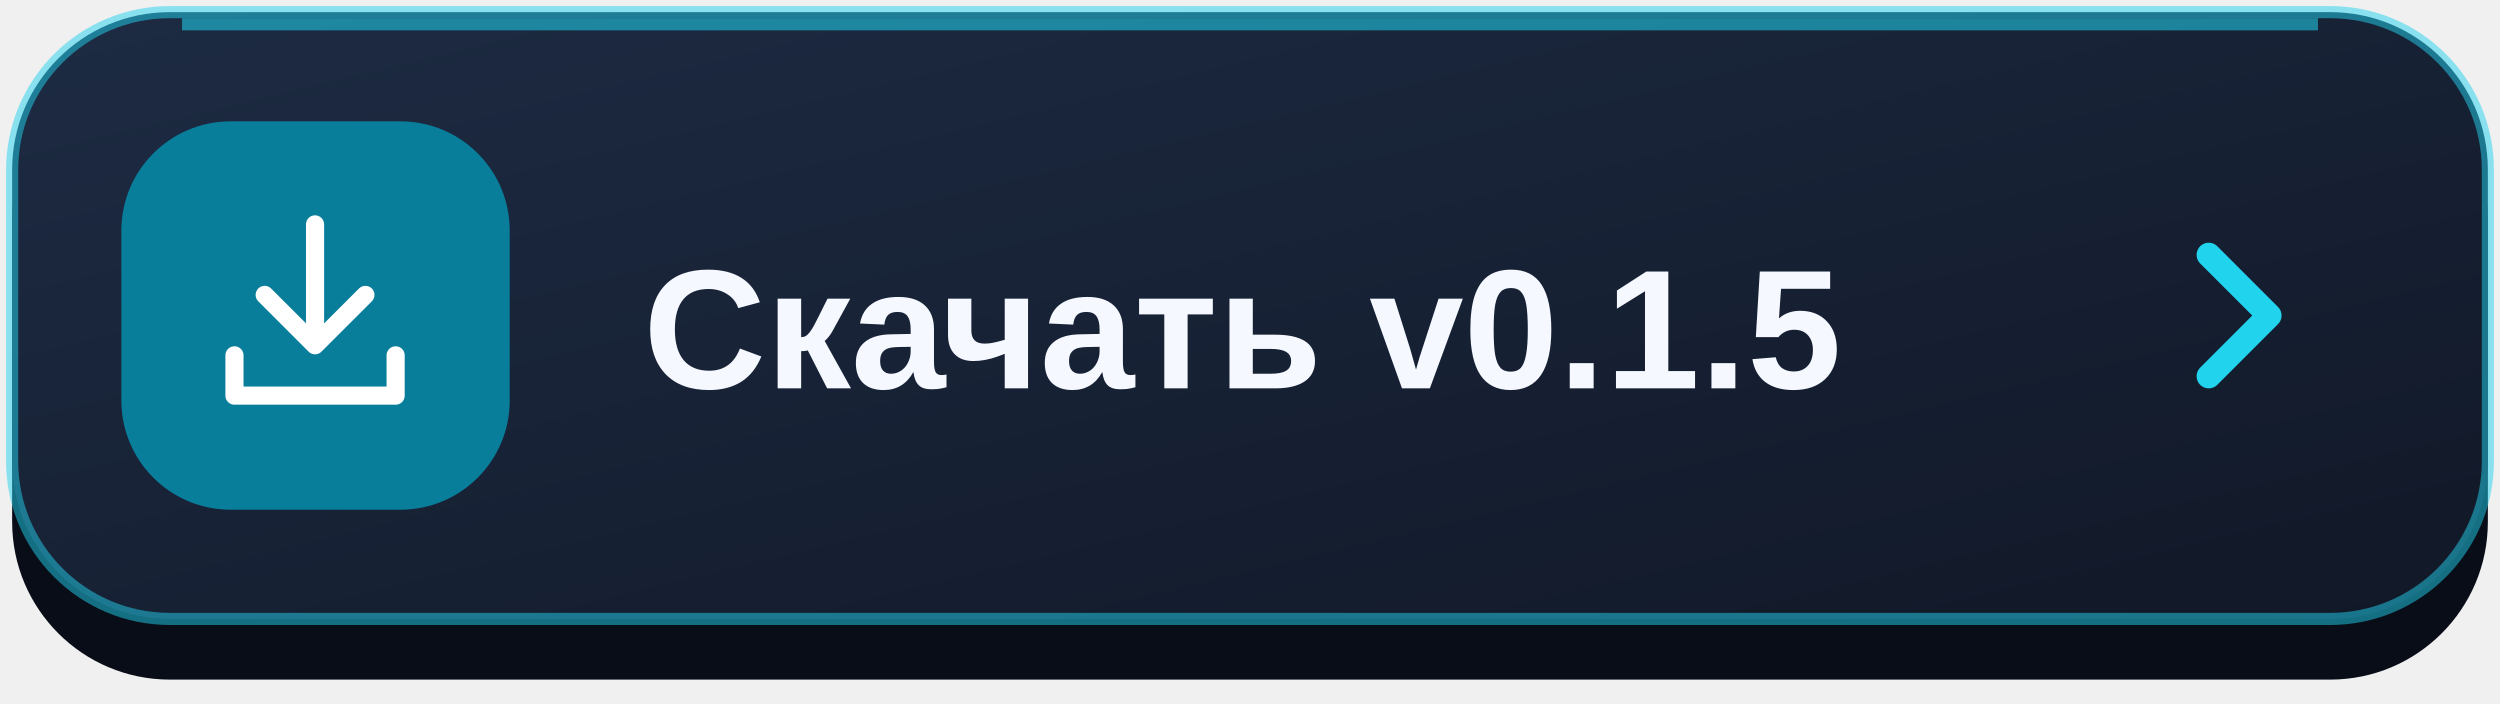
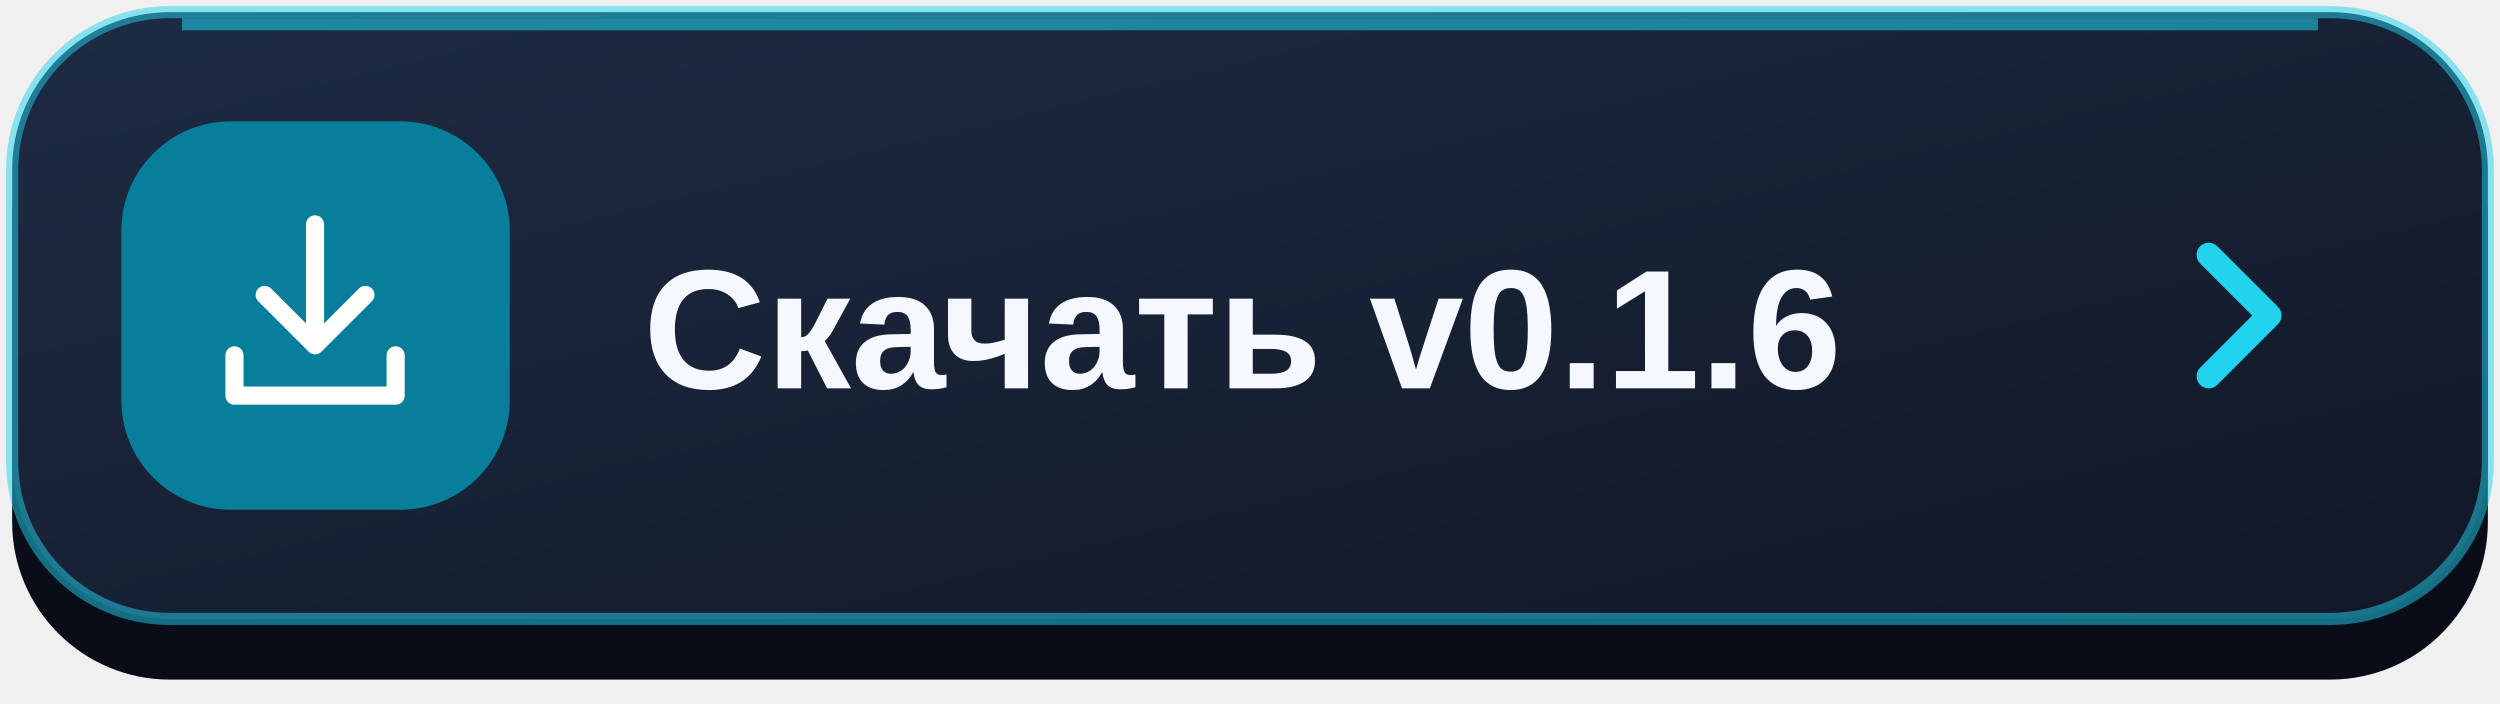
- <svg xmlns="http://www.w3.org/2000/svg" width="206" height="58" viewBox="0 0 206 58" role="img" aria-label="Скачать v0.1.5">
+ <svg xmlns="http://www.w3.org/2000/svg" width="206" height="58" viewBox="0 0 206 58" role="img" aria-label="Скачать v0.1.6">
  <defs>
    <linearGradient id="body" x2="1" y2="1">
      <stop stop-color="#1d2b43" />
      <stop offset="1" stop-color="#111827" />
    </linearGradient>
    <linearGradient id="accent">
      <stop stop-color="#087e9b" />
      <stop offset="1" stop-color="#22d3ee" />
    </linearGradient>
  </defs>
  <rect x="1" y="5" width="204" height="51" rx="13" fill="#080d18" />
  <rect x="1" y="1" width="204" height="50" rx="13" fill="url(#body)" stroke="#22d3ee" stroke-opacity=".5" />
  <path d="M15 2h176" stroke="#22d3ee" stroke-opacity=".55" />
  <rect x="10" y="10" width="32" height="32" rx="9" fill="#087e9b" />
  <g transform="translate(16 16) scale(.83)" fill="none" stroke="#fff" stroke-width="1.8" stroke-linecap="round" stroke-linejoin="round">
    <path d="M12 3v12m-5-5 5 5 5-5M4 16v4h16v-4" />
  </g>
-   <text x="53" y="32" fill="#f5f8ff" font-family="Arial,Helvetica,sans-serif" font-size="14" font-weight="700">Скачать v0.1.5</text>
+   <text x="53" y="32" fill="#f5f8ff" font-family="Arial,Helvetica,sans-serif" font-size="14" font-weight="700">Скачать v0.1.6</text>
  <path d="m182 21 5 5-5 5" fill="none" stroke="#22d3ee" stroke-width="2" stroke-linecap="round" stroke-linejoin="round" />
</svg>
